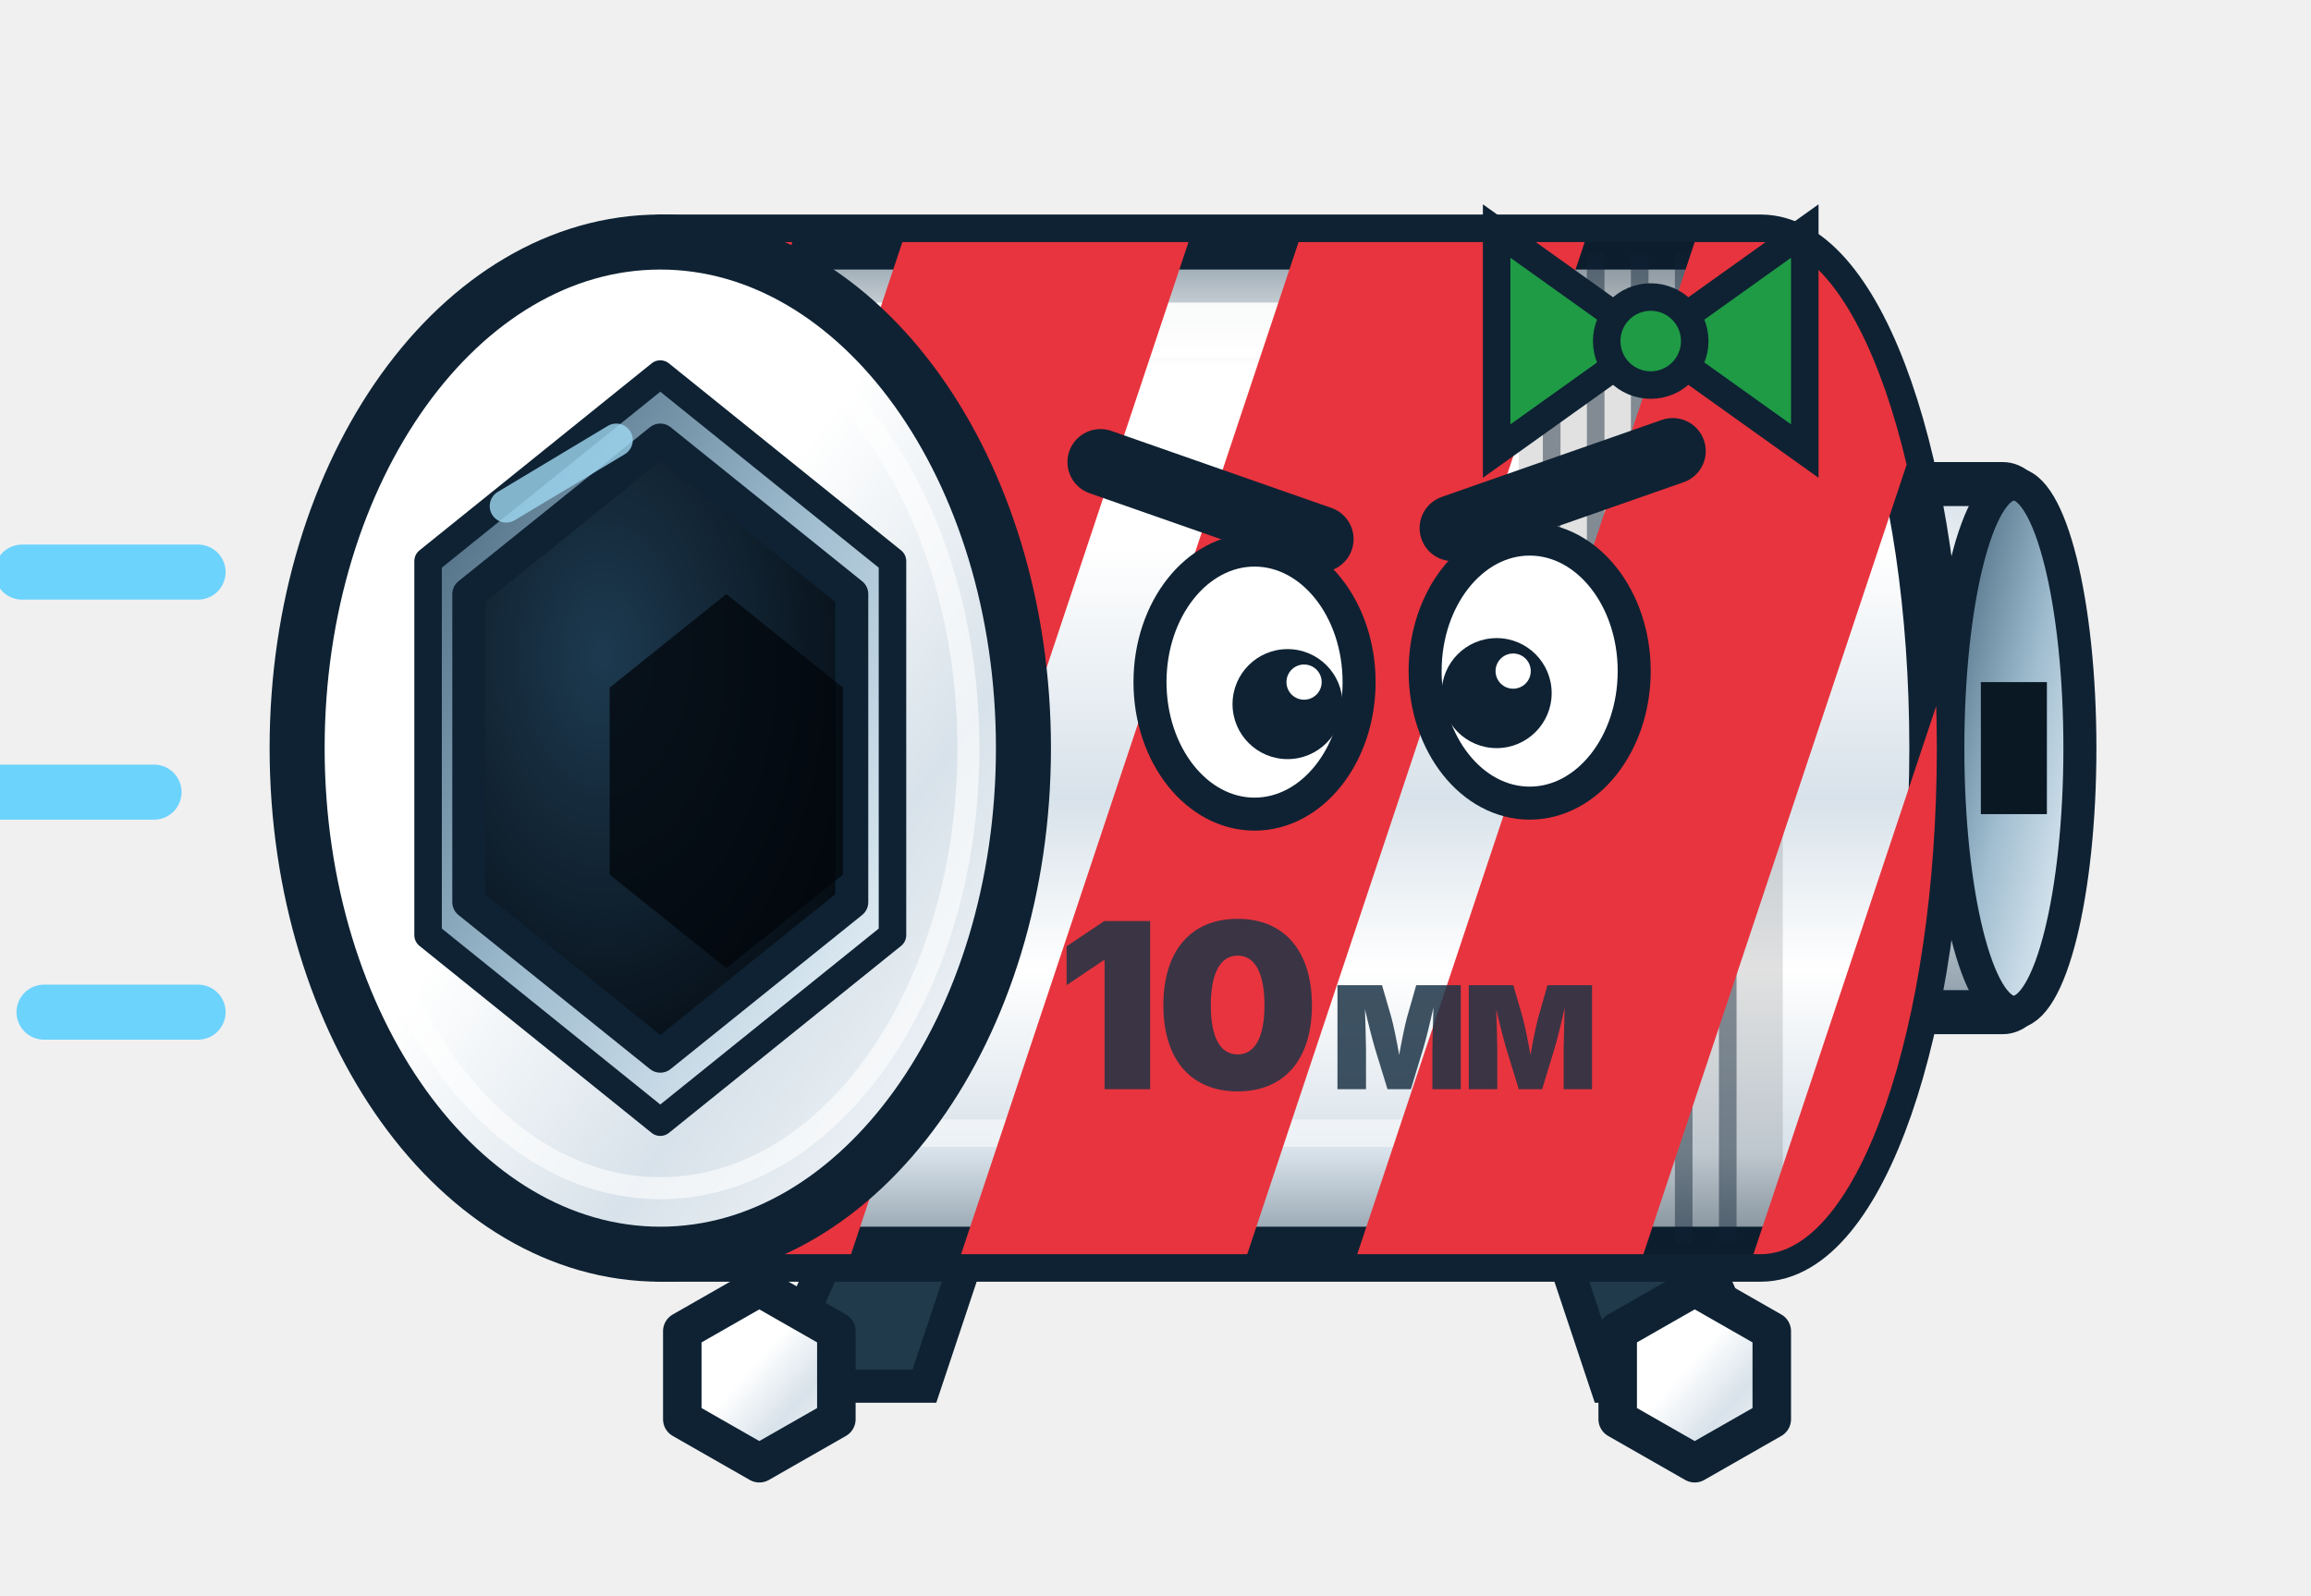
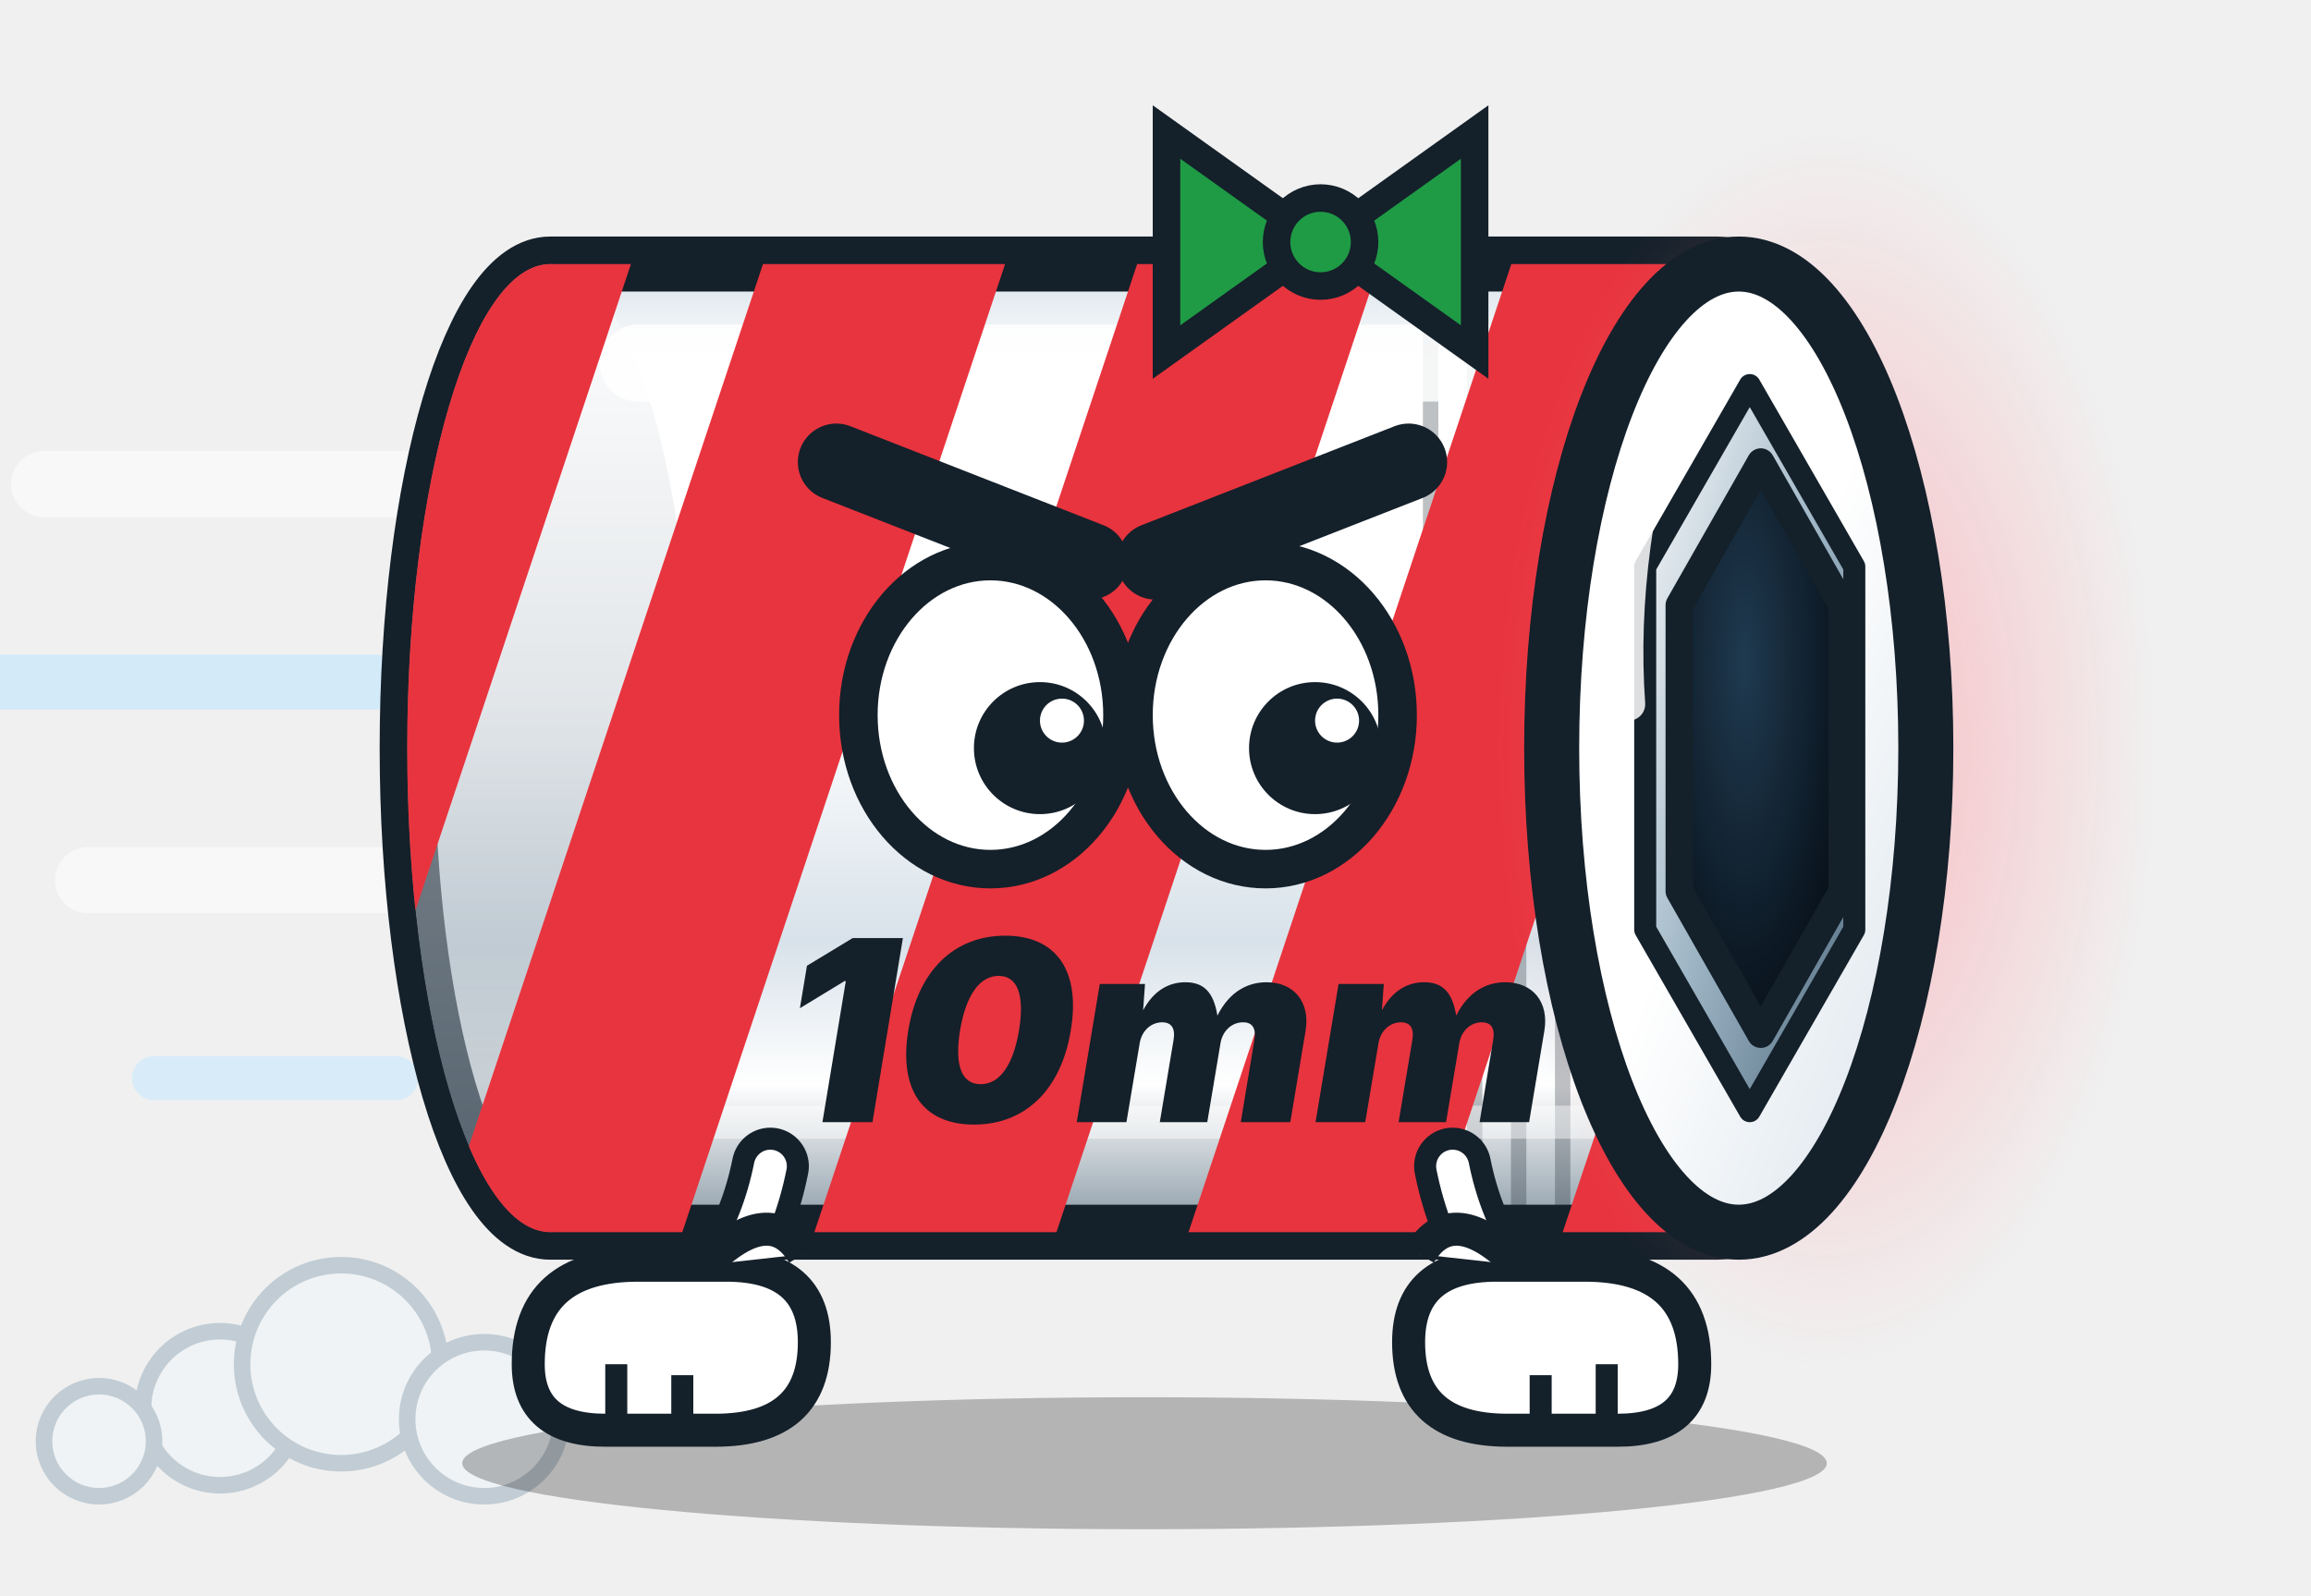
<svg xmlns="http://www.w3.org/2000/svg" viewBox="0 0 210 145">
  <defs>
    <linearGradient id="body" x2="0" y2="1">
-       <stop offset="0" stop-color="#8a9aa6" />
-       <stop offset="0.12" stop-color="#ffffff" />
-       <stop offset="0.3" stop-color="#ffffff" />
-       <stop offset="0.55" stop-color="#d8e2ea" />
-       <stop offset="0.72" stop-color="#ffffff" />
-       <stop offset="0.9" stop-color="#d8e2ea" />
+       <stop offset="0" stop-color="#d8e2ea" />
+       <stop offset="0.1" stop-color="#ffffff" />
+       <stop offset="0.28" stop-color="#ffffff" />
+       <stop offset="0.45" stop-color="#ffffff" />
+       <stop offset="0.7" stop-color="#d8e2ea" />
+       <stop offset="0.85" stop-color="#ffffff" />
      <stop offset="1" stop-color="#8a9aa6" />
    </linearGradient>
    <linearGradient id="face" x1="0" y1="0" x2="1" y2="1">
      <stop offset="0" stop-color="#ffffff" />
-       <stop offset="0.45" stop-color="#ffffff" />
-       <stop offset="0.7" stop-color="#d8e2ea" />
-       <stop offset="1" stop-color="#ffffff" />
+       <stop offset="0.5" stop-color="#ffffff" />
+       <stop offset="1" stop-color="#d8e2ea" />
    </linearGradient>
-     <linearGradient id="bevel" x1="0" y1="0" x2="1" y2="1">
-       <stop stop-color="#3a5a70" />
-       <stop offset=".5" stop-color="#9fbccf" />
-       <stop offset="1" stop-color="#f4fbff" />
+     <linearGradient id="drive" x2="0" y2="1">
+       <stop offset="0" stop-color="#ffffff" />
+       <stop offset="1" stop-color="#8a9aa6" />
    </linearGradient>
-     <radialGradient id="hole" cx=".35" cy=".35" r=".8">
-       <stop stop-color="#1d3a50" />
+     <radialGradient id="hole" cx=".4" cy=".35" r=".8">
+       <stop stop-color="#1f3a50" />
      <stop offset="1" stop-color="#03080e" />
    </radialGradient>
-     <linearGradient id="drive" x2="0" y2="1">
-       <stop offset="0" stop-color="#d8e2ea" />
-       <stop offset="0.3" stop-color="#ffffff" />
-       <stop offset="0.7" stop-color="#d8e2ea" />
-       <stop offset="1" stop-color="#8a9aa6" />
+     <linearGradient id="bevel" x1="0" y1="0" x2="1" y2="1">
+       <stop stop-color="#ffffff" />
+       <stop offset=".5" stop-color="#9fb6c6" />
+       <stop offset="1" stop-color="#4f6a7e" />
    </linearGradient>
+     <radialGradient id="fglow" cx=".5" cy=".5" r=".5">
+       <stop stop-color="#ff8a94" stop-opacity=".55" />
+       <stop offset="1" stop-color="#ff8a94" stop-opacity="0" />
+     </radialGradient>
    <clipPath id="bodyclip">
-       <path d="M60 22H160A16 46 0 0 1 160 114H60Z" />
+       <path d="M50 24 H156 A16 44 0 0 1 156 112 H50 A13 44 0 0 1 50 24Z" />
    </clipPath>
  </defs>
-   <g stroke="#55ceff" stroke-width="5" stroke-linecap="round" opacity=".85">
-     <path d="M18 52H2M14 72H-2M18 92H4" />
+   <g stroke-linecap="round" fill="none">
+     <path d="M4 44 H40" stroke="#ffffff" stroke-width="6" opacity=".55" />
+     <path d="M0 62 H34" stroke="#bfe6ff" stroke-width="5" opacity=".6" />
+     <path d="M8 80 H38" stroke="#ffffff" stroke-width="6" opacity=".5" />
+     <path d="M14 98 H36" stroke="#bfe6ff" stroke-width="4" opacity=".5" />
  </g>
-   <g fill="#20394b" stroke="#0e2233" stroke-width="3">
-     <path d="M78 108 70 126h14l6-18z" />
-     <path d="M140 108 146 126h14l-8-18z" />
+   <g fill="#eef3f6" stroke="#b9c6cf" stroke-width="1.5" opacity=".85">
+     <circle cx="20" cy="128" r="7" />
+     <circle cx="31" cy="124" r="9" />
+     <circle cx="44" cy="129" r="7" />
+     <circle cx="9" cy="131" r="5" />
  </g>
-   <g stroke="#0e2233" stroke-width="3.5" stroke-linejoin="round" fill="url(#face)">
-     <polygon points="62,121 69,117 76,121 76,129 69,133 62,129" />
-     <polygon points="147,121 154,117 161,121 161,129 154,133 147,129" />
+   <ellipse cx="104" cy="133" rx="62" ry="6" fill="#000" opacity=".25" />
+   <path d="M50 24 H156 A16 44 0 0 1 156 112 H50 A13 44 0 0 1 50 24Z" fill="url(#body)" stroke="#14202a" stroke-width="5" stroke-linejoin="round" />
+   <g clip-path="url(#bodyclip)">
+     <ellipse cx="50" cy="68" rx="13" ry="44" fill="url(#drive)" opacity=".55" />
+     <g stroke="#14202a" stroke-width="1.4" opacity=".28">
+       <path d="M130 24 V112" />
+       <path d="M134 24 V112" />
+       <path d="M138 24 V112" />
+       <path d="M142 24 V112" />
+       <path d="M146 24 V112" />
+     </g>
+     <path d="M58 33 H150" stroke="#fff" stroke-width="7" stroke-linecap="round" opacity=".85" />
+     <path d="M62 102 H146" stroke="#fff" stroke-width="3" stroke-linecap="round" opacity=".45" />
+     <path d="M40 10 l22 0 l-40 120 l-22 0z" fill="#e8343e" />
+     <path d="M74 10 l22 0 l-40 120 l-22 0z" fill="#e8343e" />
+     <path d="M108 10 l22 0 l-40 120 l-22 0z" fill="#e8343e" />
+     <path d="M142 10 l22 0 l-40 120 l-22 0z" fill="#e8343e" />
+     <path d="M176 10 l22 0 l-40 120 l-22 0z" fill="#e8343e" />
+     <path d="M210 10 l22 0 l-40 120 l-22 0z" fill="#e8343e" />
  </g>
-   <path d="M160 44h22a6 24 0 0 1 0 48h-22z" fill="url(#drive)" stroke="#0e2233" stroke-width="4" />
-   <ellipse cx="183" cy="68" rx="6" ry="24" fill="url(#bevel)" stroke="#0e2233" stroke-width="3" />
-   <rect x="180" y="62" width="6" height="12" fill="#0a1824" />
-   <path d="M60 22H160A16 46 0 0 1 160 114H60Z" fill="url(#body)" stroke="#0e2233" stroke-width="5" stroke-linejoin="round" />
-   <g clip-path="url(#bodyclip)">
-     <rect x="138" y="22" width="24" height="92" fill="#000" opacity=".12" />
-     <g stroke="#0e2233" stroke-width="1.6" opacity=".45">
-       <line x1="141" y1="23" x2="141" y2="113" />
-       <line x1="145" y1="23" x2="145" y2="113" />
-       <line x1="149" y1="23" x2="149" y2="113" />
-       <line x1="153" y1="23" x2="153" y2="113" />
-       <line x1="157" y1="23" x2="157" y2="113" />
+   <ellipse cx="166" cy="68" rx="30" ry="56" fill="url(#fglow)" />
+   <ellipse cx="158" cy="68" rx="17" ry="44" fill="url(#face)" stroke="#14202a" stroke-width="5" />
+   <polygon points="159.0,101.0 149.5,84.5 149.5,51.5 159.0,35.0 168.5,51.5 168.5,84.5" fill="url(#bevel)" stroke="#14202a" stroke-width="2" stroke-linejoin="round" />
+   <polygon points="160.0,94.0 152.6,81.0 152.6,55.0 160.0,42.0 167.4,55.0 167.4,81.0" fill="url(#hole)" stroke="#14202a" stroke-width="2.5" stroke-linejoin="round" />
+   <path d="M152 34 Q147 50 148 64" stroke="#fff" stroke-width="3" fill="none" stroke-linecap="round" opacity=".85" />
+   <path d="M76 42 L99 51" stroke="#14202a" stroke-width="7" stroke-linecap="round" />
+   <path d="M128 42 L105 51" stroke="#14202a" stroke-width="7" stroke-linecap="round" />
+   <ellipse cx="90" cy="65" rx="12" ry="14" fill="#fff" stroke="#14202a" stroke-width="3.5" />
+   <ellipse cx="115" cy="65" rx="12" ry="14" fill="#fff" stroke="#14202a" stroke-width="3.5" />
+   <circle cx="94.5" cy="68" r="6" fill="#14202a" />
+   <circle cx="119.5" cy="68" r="6" fill="#14202a" />
+   <circle cx="96.5" cy="65.5" r="2" fill="#fff" />
+   <circle cx="121.5" cy="65.5" r="2" fill="#fff" />
+   <text x="71" y="102" font-family="Inter,Arial,sans-serif" font-size="23" font-style="italic" font-weight="900" fill="#14202a">10mm</text>
+   <g stroke="#14202a" stroke-width="3" stroke-linejoin="round" fill="#ffffff">
+     <g transform="translate(70 112) scale(1 1)">
+       <path d="M0 -6 q-2 10 -10 16" fill="none" stroke="#14202a" stroke-width="7" stroke-linecap="round" />
+       <path d="M0 -6 q-2 10 -10 16" fill="none" stroke="#ffffff" stroke-width="3" stroke-linecap="round" />
+       <path d="M-22 12 q0 -9 10 -9 h8 q8 0 8 7 q0 8 -9 8 h-10 q-7 0 -7 -6z" fill="#ffffff" />
+       <path d="M-6 3 q6 -6 9 -1" fill="#ffffff" />
+       <path d="M-14 18 v-6 M-8 18 v-5" stroke-width="2" />
    </g>
-     <path d="M74 30H156" stroke="#fff" stroke-width="5" stroke-linecap="round" opacity=".9" />
-     <path d="M74 103H150" stroke="#fff" stroke-width="2.5" stroke-linecap="round" opacity=".5" />
-   </g>
-   <g clip-path="url(#bodyclip)">
-     <path d="M50 10 l26 0 l-40 120 l-26 0z" fill="#e8343e" />
-     <path d="M86 10 l26 0 l-40 120 l-26 0z" fill="#e8343e" />
-     <path d="M122 10 l26 0 l-40 120 l-26 0z" fill="#e8343e" />
-     <path d="M158 10 l26 0 l-40 120 l-26 0z" fill="#e8343e" />
-     <path d="M194 10 l26 0 l-40 120 l-26 0z" fill="#e8343e" />
-     <circle cx="150" cy="98" r="0" />
-   </g>
-   <ellipse cx="60" cy="68" rx="33" ry="46" fill="url(#face)" stroke="#0e2233" stroke-width="5" />
-   <ellipse cx="60" cy="68" rx="28" ry="40" fill="none" stroke="#ffffff" stroke-width="2" opacity=".6" />
-   <polygon points="60.0,102.0 38.9,85.0 38.9,51.0 60.0,34.0 81.1,51.0 81.1,85.0" fill="url(#bevel)" stroke="#0e2233" stroke-width="2.5" stroke-linejoin="round" />
-   <polygon points="60.0,96.0 42.6,82.0 42.6,54.0 60.0,40.0 77.4,54.0 77.4,82.0" fill="url(#hole)" stroke="#0e2233" stroke-width="3" stroke-linejoin="round" />
-   <polygon points="66.0,88.0 55.4,79.5 55.4,62.5 66.0,54.0 76.6,62.5 76.6,79.5" fill="#02060b" opacity=".75" />
-   <path d="M46 46L56 40" stroke="#9fd8f2" stroke-width="3" stroke-linecap="round" opacity=".8" />
-   <path d="M100 42 120 49M152 41 132 48" stroke="#0e2233" stroke-width="6" stroke-linecap="round" />
-   <ellipse cx="114" cy="62" rx="9.5" ry="12" fill="#fff" stroke="#0e2233" stroke-width="3" />
-   <ellipse cx="139" cy="61" rx="9.5" ry="12" fill="#fff" stroke="#0e2233" stroke-width="3" />
-   <circle cx="117" cy="64" r="5" fill="#0e2233" />
-   <circle cx="136" cy="63" r="5" fill="#0e2233" />
-   <circle cx="118.5" cy="62" r="1.6" fill="#fff" />
-   <circle cx="137.5" cy="61" r="1.6" fill="#fff" />
-   <text x="96" y="99" font-family="Inter,Arial,sans-serif" font-size="21" font-weight="900" fill="#1c3447" opacity=".85" letter-spacing="-.5">10<tspan font-size="13" dx="1">MM</tspan>
-   </text>
-   <g transform="translate(0 7)">
-     <g transform="translate(150 24)" stroke="#0e2233" stroke-width="2.5">
-       <path d="M0 0 l-14 -10 v20z M0 0 l14 -10 v20z" fill="#1f9b45" />
-       <circle r="4" fill="#1f9b45" />
+     <g transform="translate(132 112) scale(-1 1)">
+       <path d="M0 -6 q-2 10 -10 16" fill="none" stroke="#14202a" stroke-width="7" stroke-linecap="round" />
+       <path d="M0 -6 q-2 10 -10 16" fill="none" stroke="#ffffff" stroke-width="3" stroke-linecap="round" />
+       <path d="M-22 12 q0 -9 10 -9 h8 q8 0 8 7 q0 8 -9 8 h-10 q-7 0 -7 -6z" fill="#ffffff" />
+       <path d="M-6 3 q6 -6 9 -1" fill="#ffffff" />
+       <path d="M-14 18 v-6 M-8 18 v-5" stroke-width="2" />
    </g>
  </g>
+   <g transform="translate(120 22)" stroke="#14202a" stroke-width="2.5">
+     <path d="M0 0 l-14 -10 v20z M0 0 l14 -10 v20z" fill="#1f9b45" />
+     <circle r="4" fill="#1f9b45" />
+   </g>
</svg>
